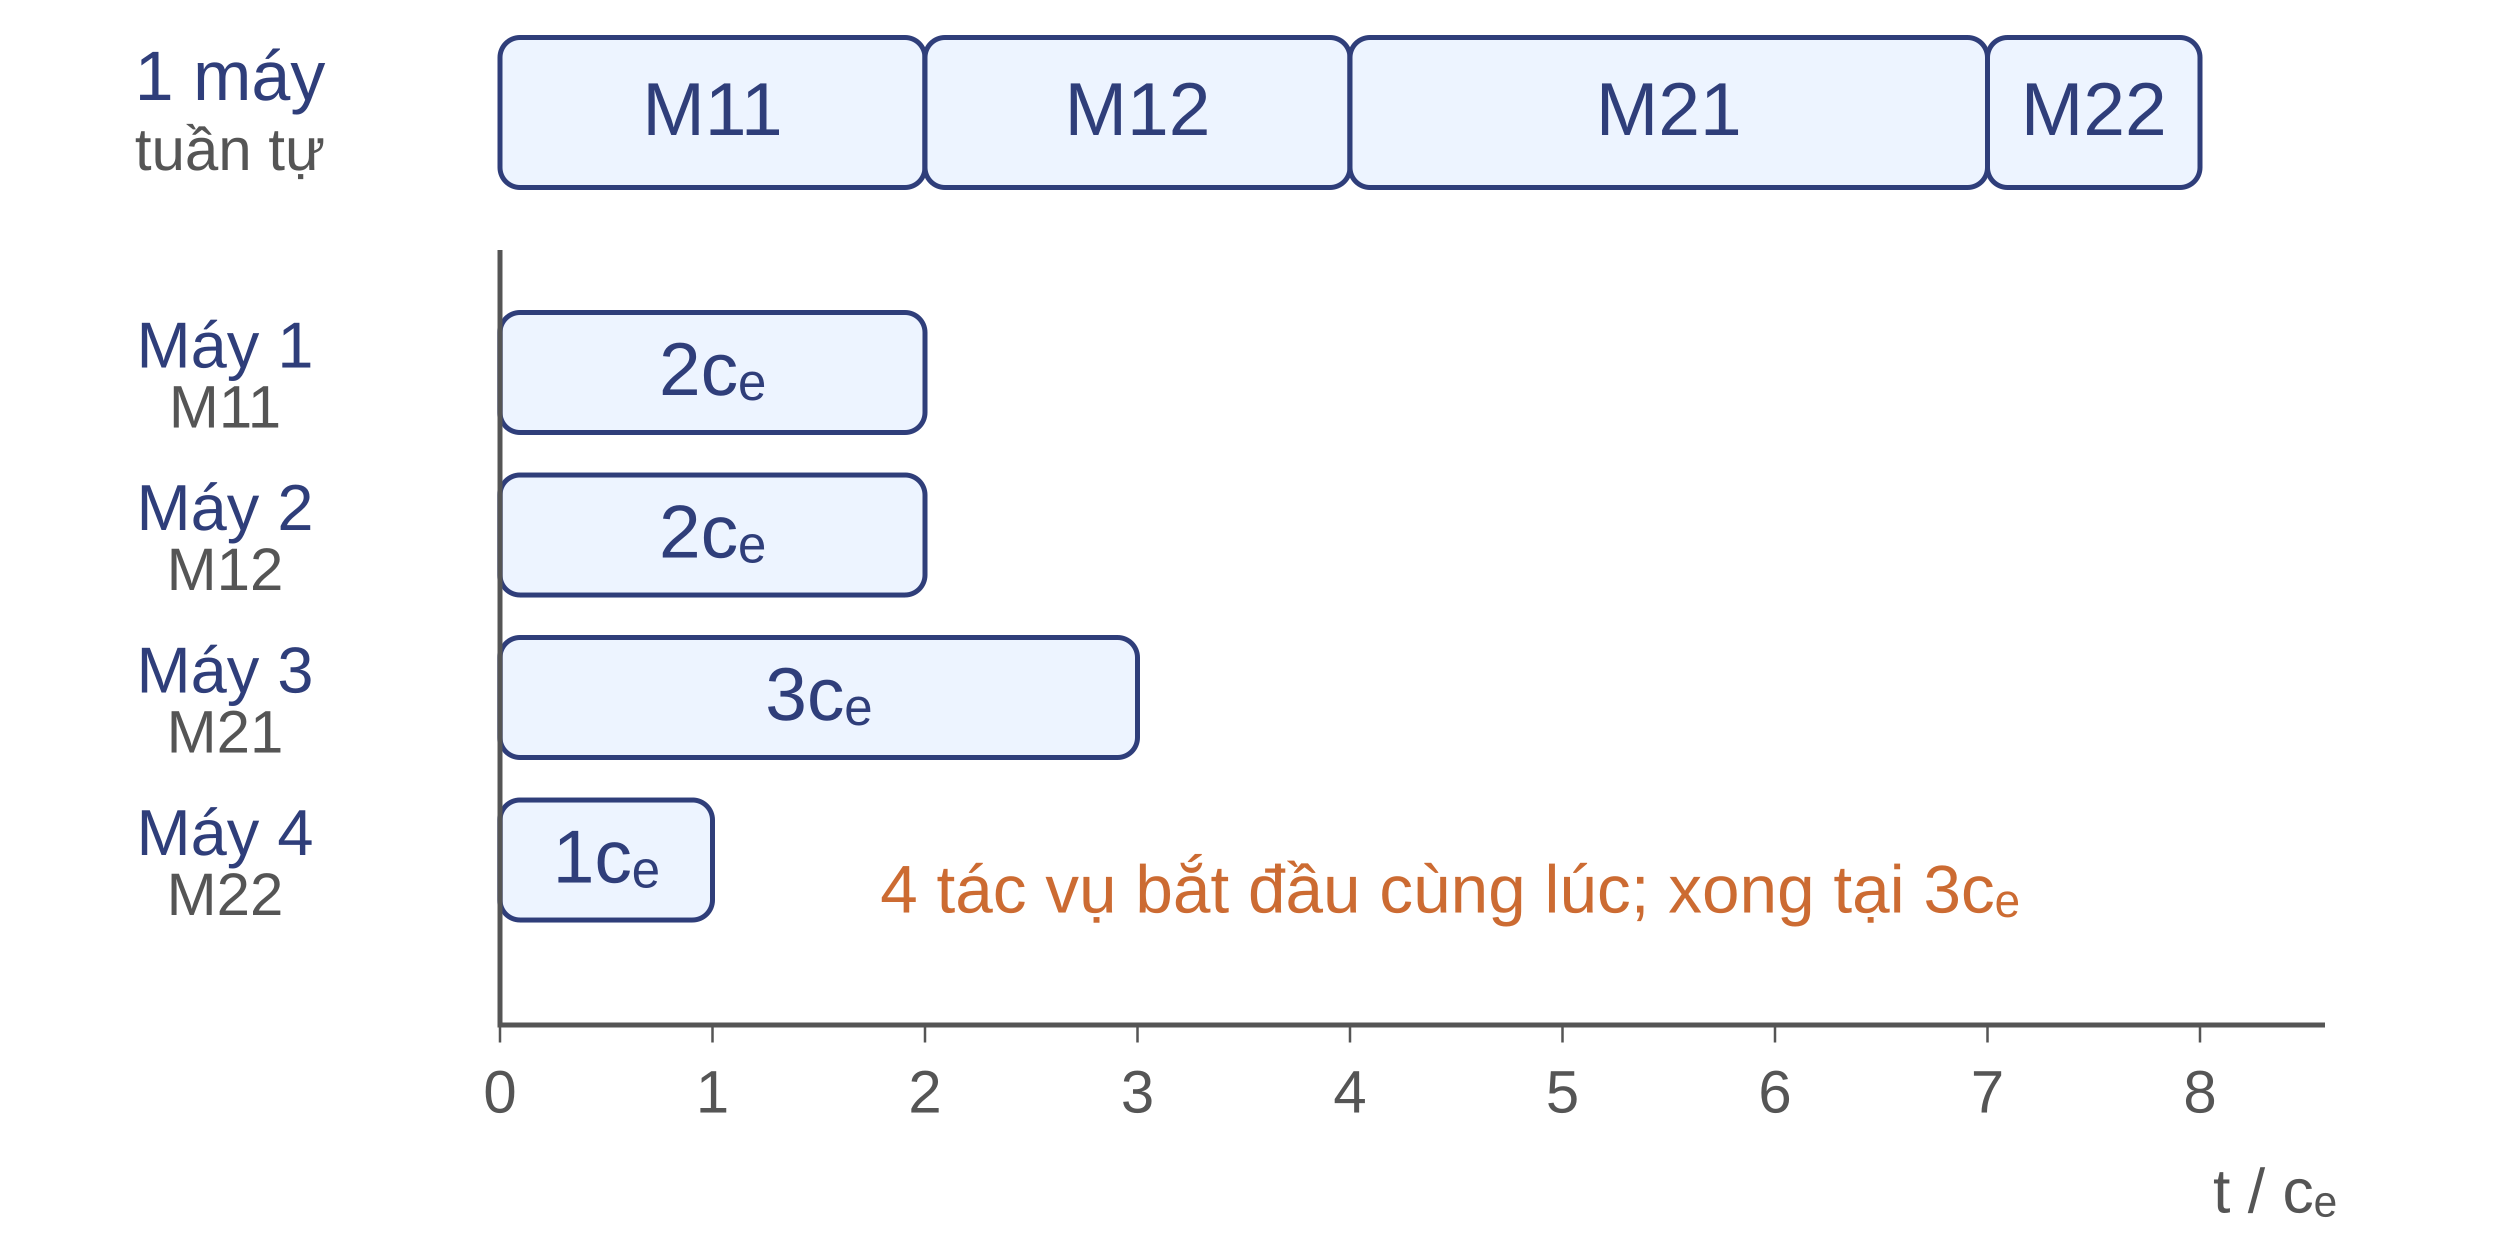
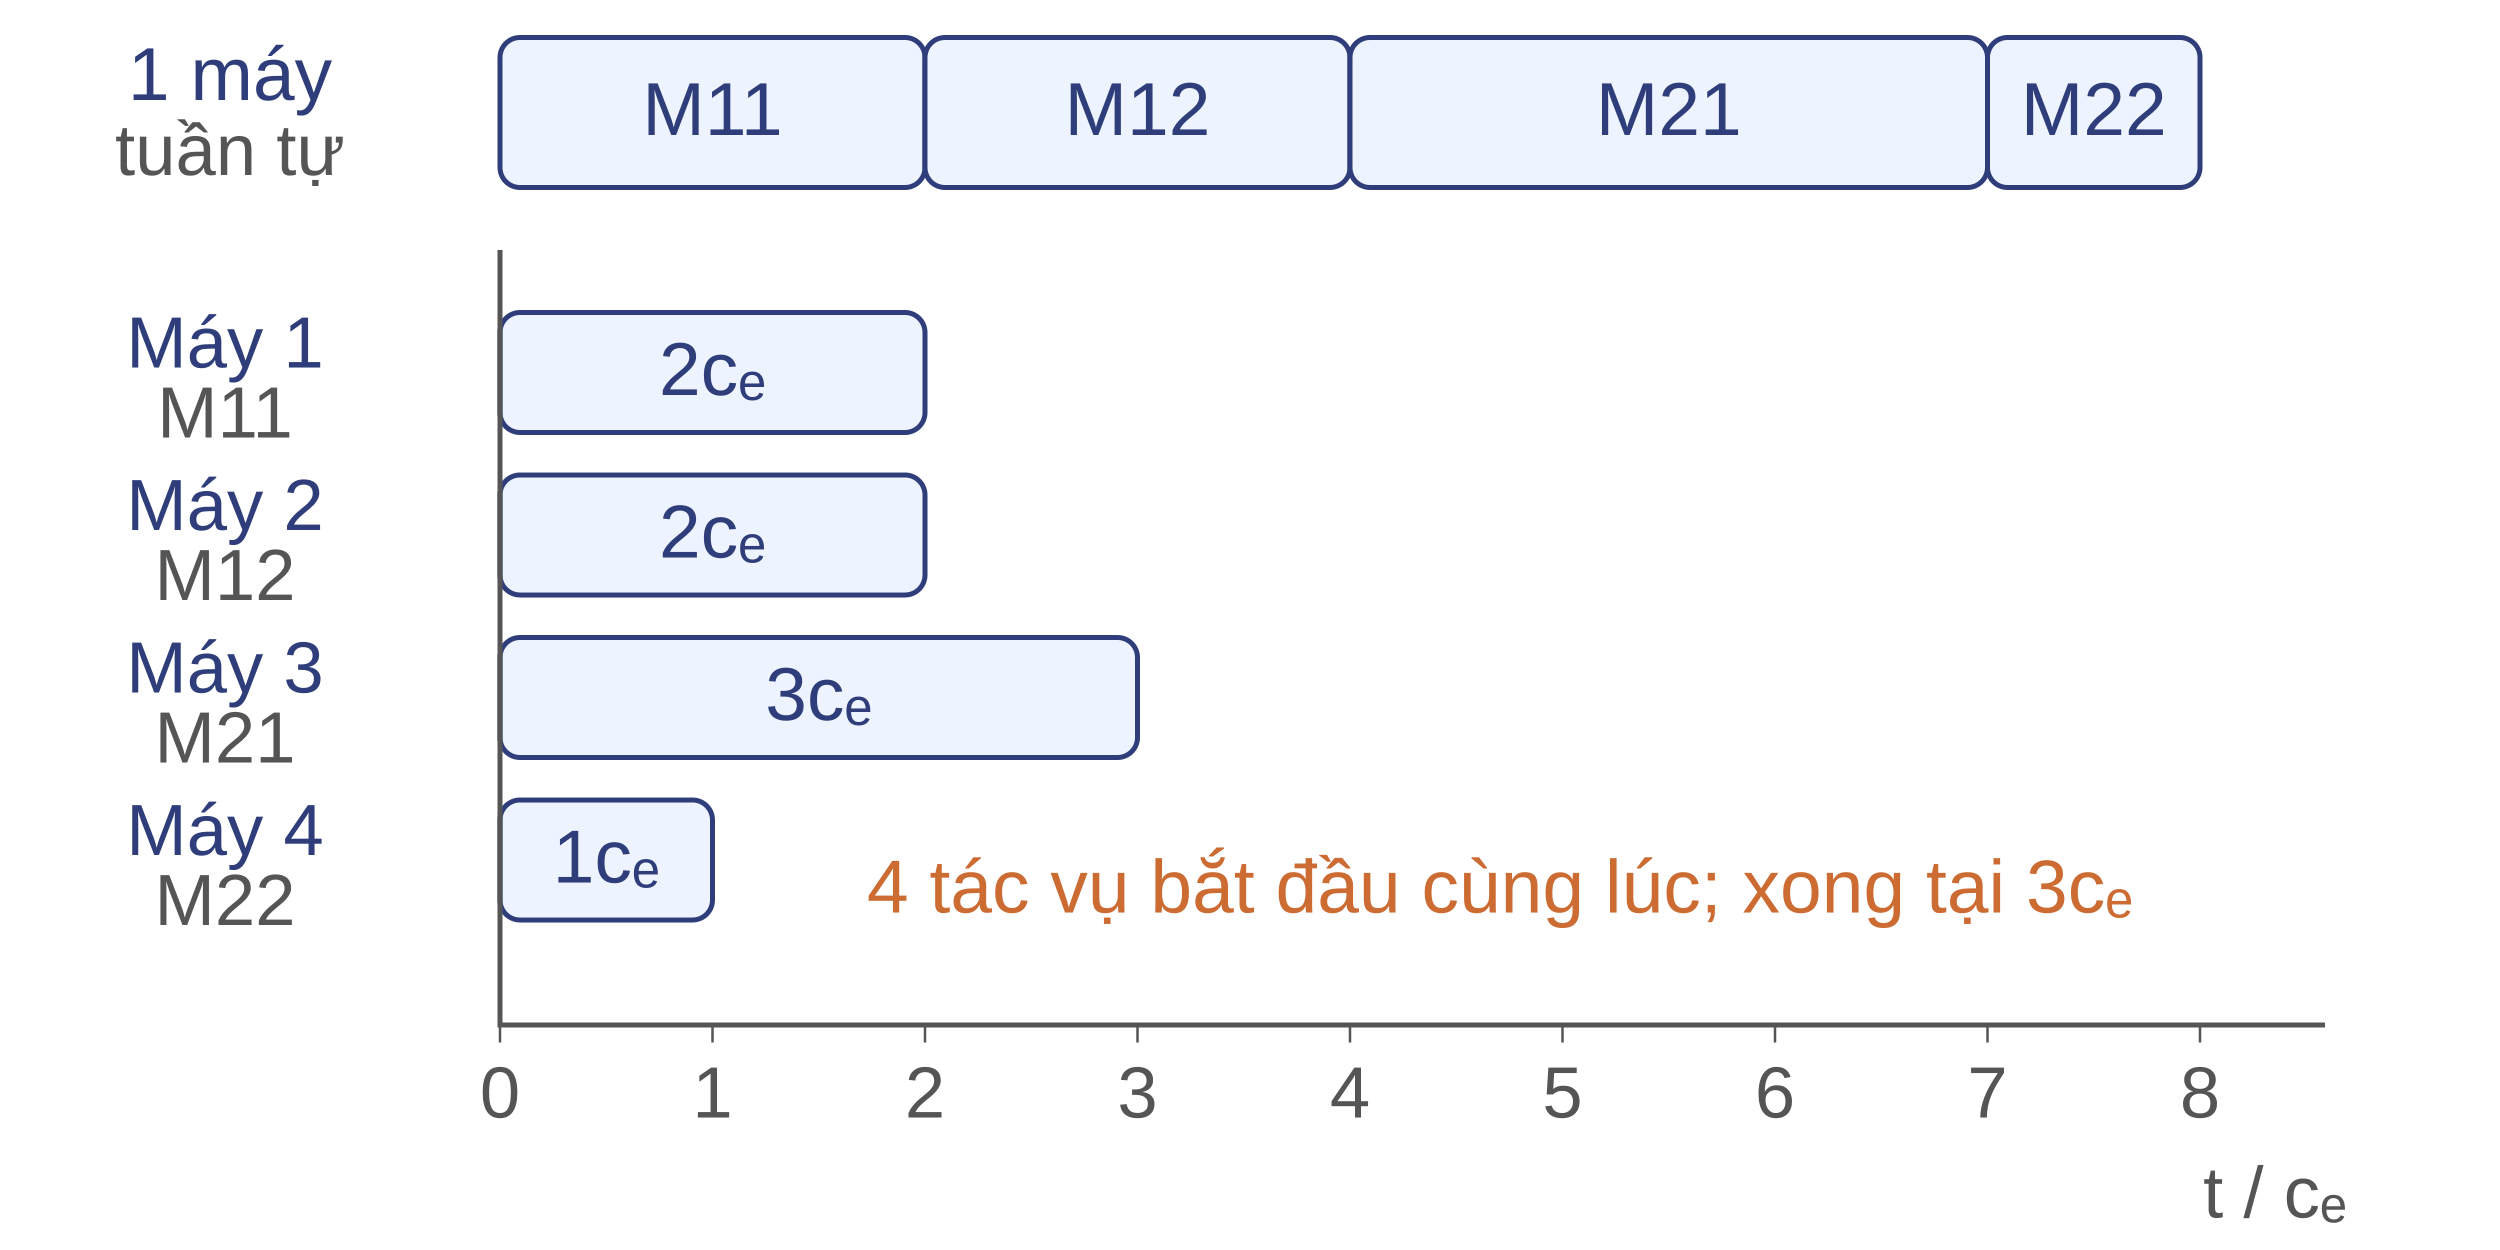
<svg xmlns="http://www.w3.org/2000/svg" viewBox="0 0 1000 500" role="img" aria-labelledby="t d" font-family="Arial,sans-serif">
  <defs>
    <marker id="a" viewBox="0 0 10 10" refX="10" refY="5" markerWidth="6" markerHeight="6" orient="auto">
      <path d="M0,0L10,5L0,10Z" fill="#2f3e7a" />
    </marker>
  </defs>
-   <text x="92" y="40" text-anchor="middle" font-size="28" fill="#2f3e7a">1 máy</text>
-   <text x="92" y="68" text-anchor="middle" font-size="24" fill="#555">tuần tự</text>
+   <text x="92" y="40" text-anchor="middle" font-size="30" fill="#2f3e7a">1 máy</text>
+   <text x="92" y="70" text-anchor="middle" font-size="29" fill="#555">tuần tự</text>
  <rect x="200" y="15" width="170" height="60" rx="8" fill="#edf4ff" stroke="#2f3e7a" stroke-width="2" />
  <text x="285.0" y="54.0" text-anchor="middle" font-size="30" fill="#2f3e7a">M11</text>
  <rect x="370" y="15" width="170" height="60" rx="8" fill="#edf4ff" stroke="#2f3e7a" stroke-width="2" />
  <text x="455.0" y="54.0" text-anchor="middle" font-size="30" fill="#2f3e7a">M12</text>
  <rect x="540" y="15" width="255" height="60" rx="8" fill="#edf4ff" stroke="#2f3e7a" stroke-width="2" />
  <text x="667.5" y="54.0" text-anchor="middle" font-size="30" fill="#2f3e7a">M21</text>
  <rect x="795" y="15" width="85" height="60" rx="8" fill="#edf4ff" stroke="#2f3e7a" stroke-width="2" />
  <text x="837.5" y="54.0" text-anchor="middle" font-size="30" fill="#2f3e7a">M22</text>
-   <text x="90" y="147" text-anchor="middle" font-size="26" fill="#2f3e7a">Máy 1</text>
-   <text x="90" y="171" text-anchor="middle" font-size="24" fill="#555">M11</text>
+   <text x="90" y="147" text-anchor="middle" font-size="29" fill="#2f3e7a">Máy 1</text>
+   <text x="90" y="175" text-anchor="middle" font-size="29" fill="#555">M11</text>
  <rect x="200" y="125" width="170" height="48" rx="8" fill="#edf4ff" stroke="#2f3e7a" stroke-width="2" />
  <text x="285.0" y="158.0" text-anchor="middle" font-size="30" fill="#2f3e7a">2cₑ</text>
-   <text x="90" y="212" text-anchor="middle" font-size="26" fill="#2f3e7a">Máy 2</text>
-   <text x="90" y="236" text-anchor="middle" font-size="24" fill="#555">M12</text>
+   <text x="90" y="212" text-anchor="middle" font-size="29" fill="#2f3e7a">Máy 2</text>
+   <text x="90" y="240" text-anchor="middle" font-size="29" fill="#555">M12</text>
  <rect x="200" y="190" width="170" height="48" rx="8" fill="#edf4ff" stroke="#2f3e7a" stroke-width="2" />
  <text x="285.0" y="223.0" text-anchor="middle" font-size="30" fill="#2f3e7a">2cₑ</text>
-   <text x="90" y="277" text-anchor="middle" font-size="26" fill="#2f3e7a">Máy 3</text>
-   <text x="90" y="301" text-anchor="middle" font-size="24" fill="#555">M21</text>
+   <text x="90" y="277" text-anchor="middle" font-size="29" fill="#2f3e7a">Máy 3</text>
+   <text x="90" y="305" text-anchor="middle" font-size="29" fill="#555">M21</text>
  <rect x="200" y="255" width="255" height="48" rx="8" fill="#edf4ff" stroke="#2f3e7a" stroke-width="2" />
  <text x="327.5" y="288.0" text-anchor="middle" font-size="30" fill="#2f3e7a">3cₑ</text>
-   <text x="90" y="342" text-anchor="middle" font-size="26" fill="#2f3e7a">Máy 4</text>
-   <text x="90" y="366" text-anchor="middle" font-size="24" fill="#555">M22</text>
+   <text x="90" y="342" text-anchor="middle" font-size="29" fill="#2f3e7a">Máy 4</text>
+   <text x="90" y="370" text-anchor="middle" font-size="29" fill="#555">M22</text>
  <rect x="200" y="320" width="85" height="48" rx="8" fill="#edf4ff" stroke="#2f3e7a" stroke-width="2" />
  <text x="242.5" y="353.0" text-anchor="middle" font-size="30" fill="#2f3e7a">1cₑ</text>
  <path d="M200,100V410H930" stroke="#555" fill="none" stroke-width="2" />
  <path d="M200,410v7" stroke="#555" />
-   <text x="200" y="445" text-anchor="middle" font-size="24" fill="#555">0</text>
+   <text x="200" y="447" text-anchor="middle" font-size="29" fill="#555">0</text>
  <path d="M285,410v7" stroke="#555" />
-   <text x="285" y="445" text-anchor="middle" font-size="24" fill="#555">1</text>
+   <text x="285" y="447" text-anchor="middle" font-size="29" fill="#555">1</text>
  <path d="M370,410v7" stroke="#555" />
-   <text x="370" y="445" text-anchor="middle" font-size="24" fill="#555">2</text>
+   <text x="370" y="447" text-anchor="middle" font-size="29" fill="#555">2</text>
  <path d="M455,410v7" stroke="#555" />
-   <text x="455" y="445" text-anchor="middle" font-size="24" fill="#555">3</text>
+   <text x="455" y="447" text-anchor="middle" font-size="29" fill="#555">3</text>
  <path d="M540,410v7" stroke="#555" />
-   <text x="540" y="445" text-anchor="middle" font-size="24" fill="#555">4</text>
+   <text x="540" y="447" text-anchor="middle" font-size="29" fill="#555">4</text>
  <path d="M625,410v7" stroke="#555" />
-   <text x="625" y="445" text-anchor="middle" font-size="24" fill="#555">5</text>
+   <text x="625" y="447" text-anchor="middle" font-size="29" fill="#555">5</text>
  <path d="M710,410v7" stroke="#555" />
-   <text x="710" y="445" text-anchor="middle" font-size="24" fill="#555">6</text>
+   <text x="710" y="447" text-anchor="middle" font-size="29" fill="#555">6</text>
  <path d="M795,410v7" stroke="#555" />
-   <text x="795" y="445" text-anchor="middle" font-size="24" fill="#555">7</text>
+   <text x="795" y="447" text-anchor="middle" font-size="29" fill="#555">7</text>
  <path d="M880,410v7" stroke="#555" />
-   <text x="880" y="445" text-anchor="middle" font-size="24" fill="#555">8</text>
-   <text x="910" y="485" text-anchor="middle" font-size="25" fill="#555">t / cₑ</text>
-   <text x="580" y="365" text-anchor="middle" font-size="27" fill="#cc6b32">4 tác vụ bắt đầu cùng lúc; xong tại 3cₑ</text>
+   <text x="880" y="447" text-anchor="middle" font-size="29" fill="#555">8</text>
+   <text x="910" y="487" text-anchor="middle" font-size="29" fill="#555">t / cₑ</text>
+   <text x="600" y="365" text-anchor="middle" font-size="30" fill="#cc6b32">4 tác vụ bắt đầu cùng lúc; xong tại 3cₑ</text>
</svg>
